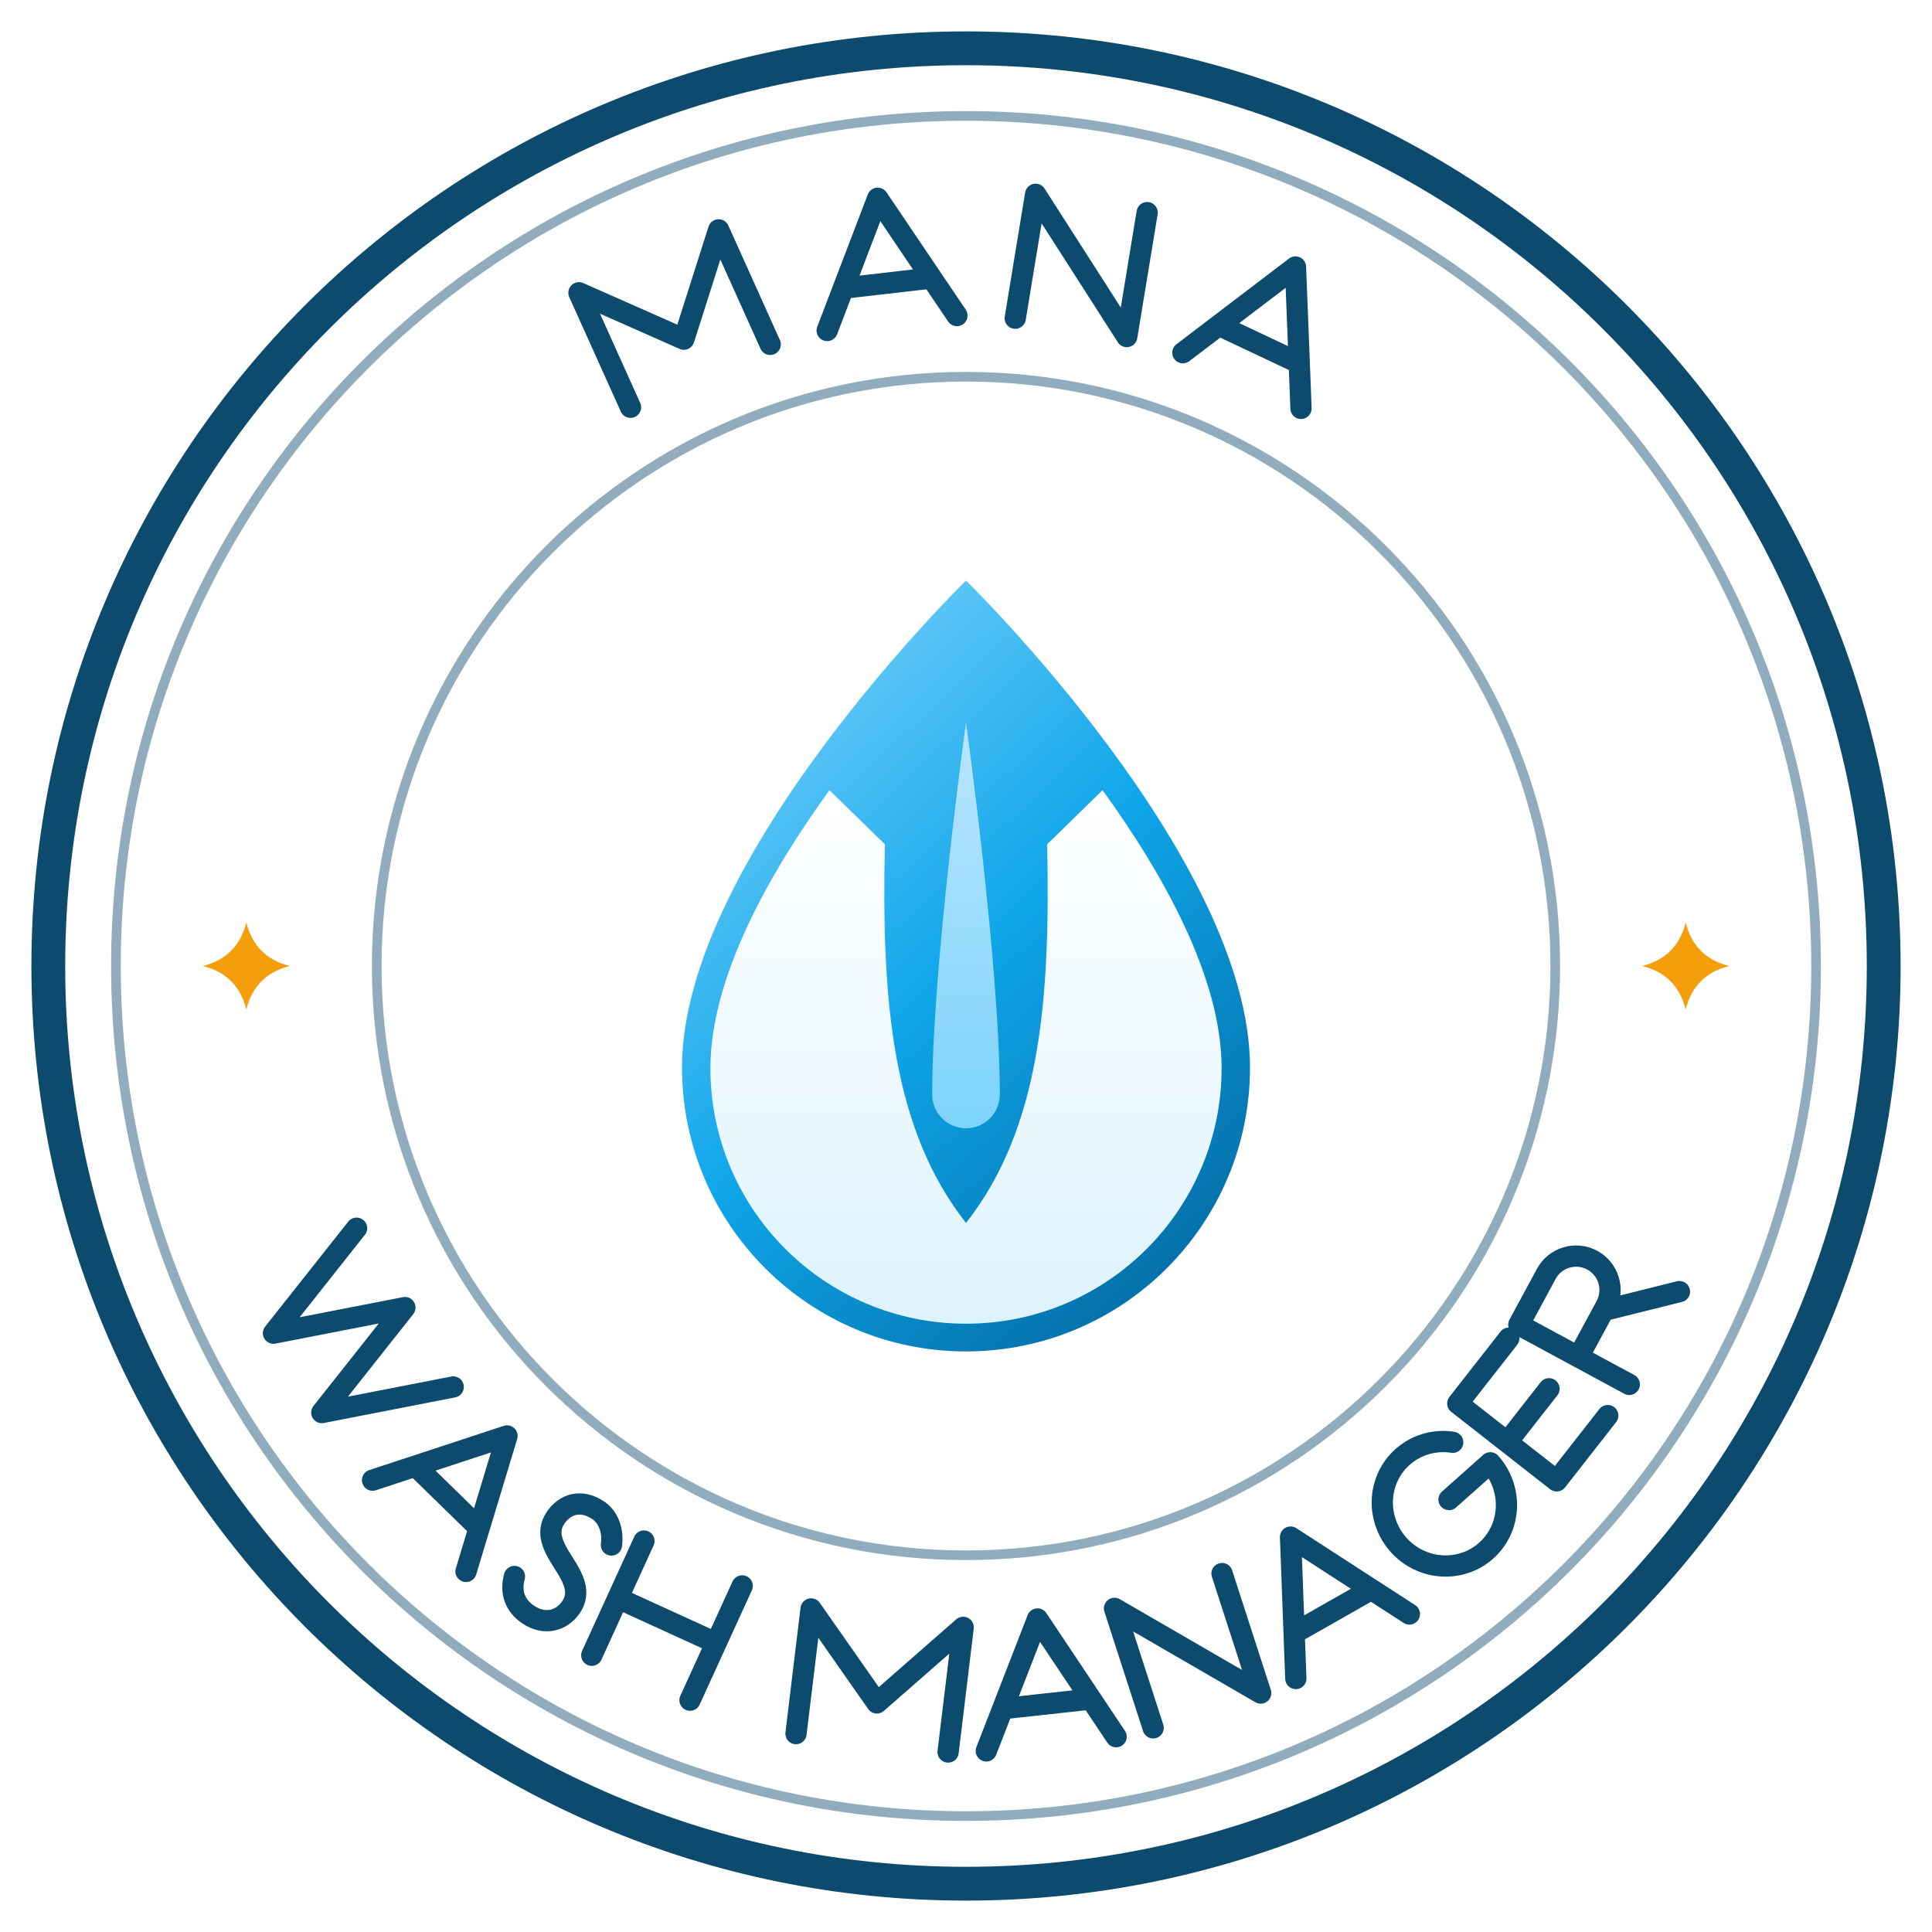
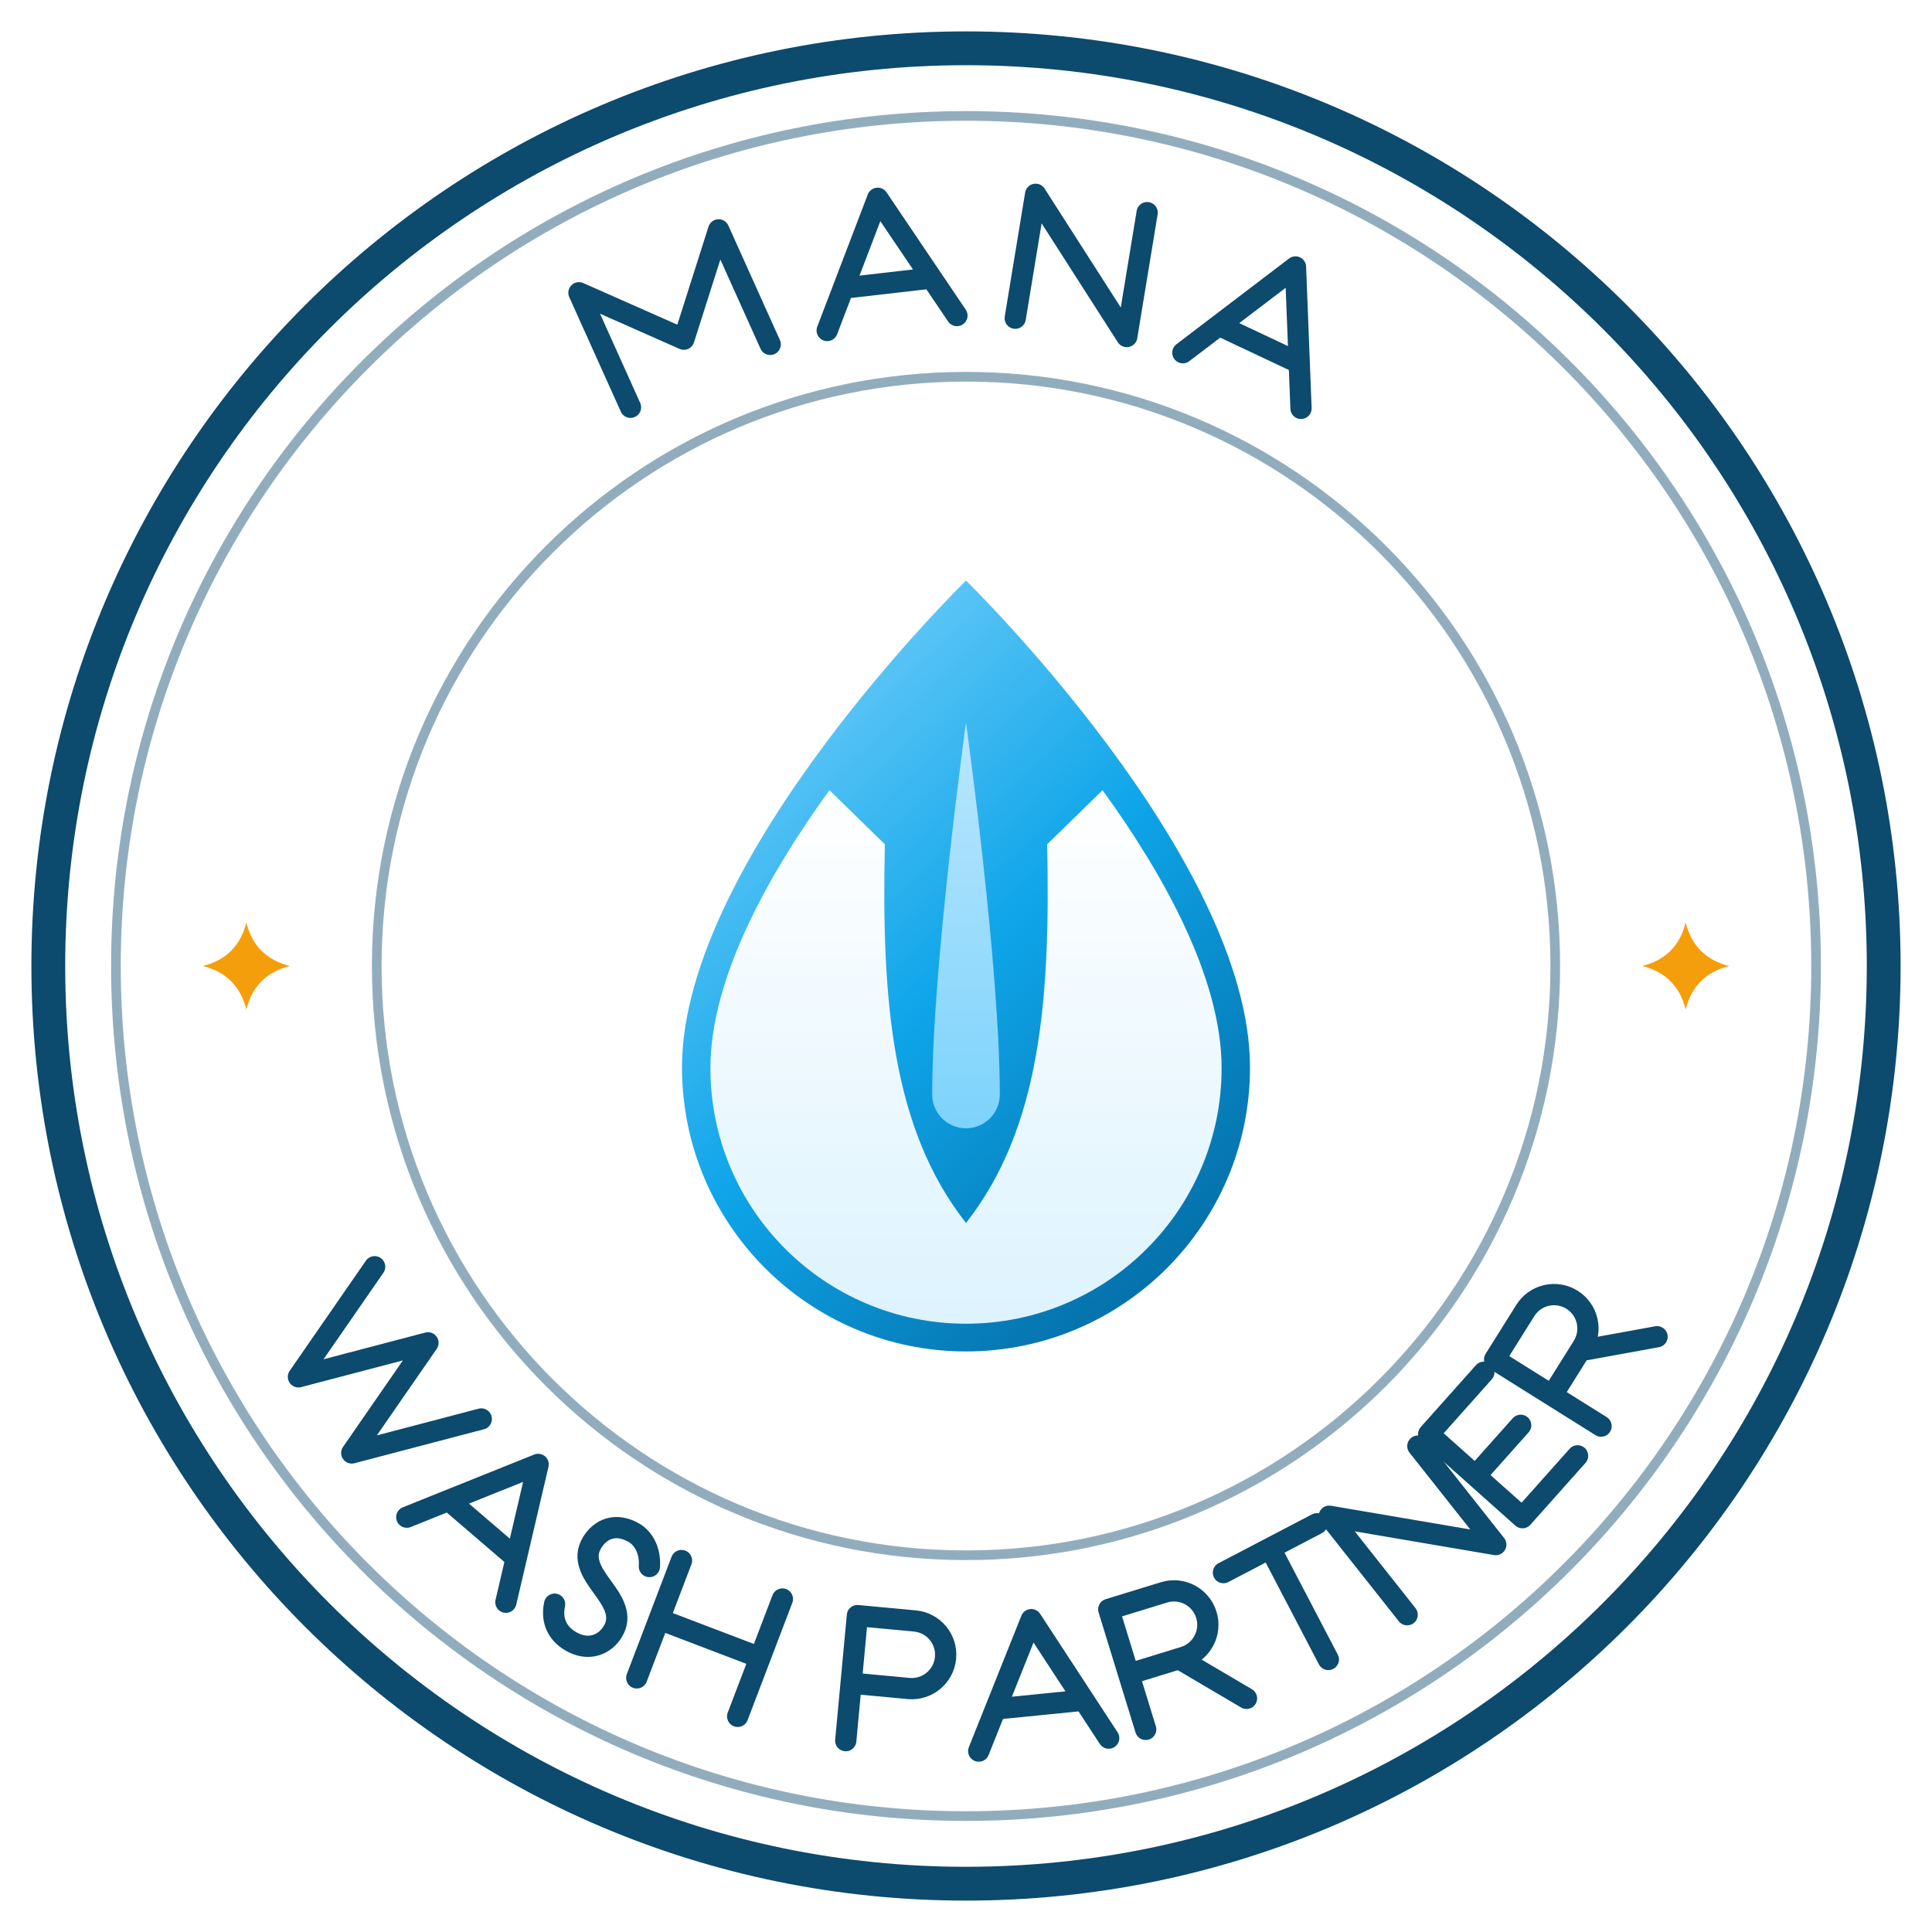
- <svg xmlns="http://www.w3.org/2000/svg" viewBox="0 0 400 400" width="400" height="400" role="img" aria-label="MANA Wash Manager badge">
+ <svg xmlns="http://www.w3.org/2000/svg" viewBox="0 0 400 400" width="400" height="400" role="img" aria-label="Mana Wash Partner badge">
  <defs>
    <linearGradient id="b-drop" x1="0.15" y1="0" x2="0.85" y2="1">
      <stop offset="0" stop-color="#7DD3FC" />
      <stop offset="0.5" stop-color="#0EA5E9" />
      <stop offset="1" stop-color="#0369A1" />
    </linearGradient>
    <linearGradient id="b-shell" x1="0" y1="0" x2="0" y2="1">
      <stop offset="0" stop-color="#FFFFFF" />
      <stop offset="1" stop-color="#DDF3FE" />
    </linearGradient>
    <linearGradient id="b-core" x1="0" y1="0" x2="0" y2="1">
      <stop offset="0" stop-color="#BAE6FD" />
      <stop offset="1" stop-color="#7DD3FC" />
    </linearGradient>
  </defs>
  <circle cx="200" cy="200" r="190" fill="none" stroke="#0C4A6E" stroke-width="7" />
  <circle cx="200" cy="200" r="176" fill="none" stroke="#0C4A6E" stroke-opacity="0.45" stroke-width="2" />
  <circle cx="200" cy="200" r="122" fill="none" stroke="#0C4A6E" stroke-opacity="0.45" stroke-width="2" />
  <g fill="none" stroke="#0C4A6E" stroke-width="16.92" stroke-linecap="round" stroke-linejoin="round">
    <path d="M0 100V0L61 68L122 0V100" transform="translate(145 77.81) rotate(-24.24) translate(-15.86 -26) scale(0.26)" />
    <path d="M0 100L52 0L104 100M18 68H86" transform="translate(184.69 66.88) rotate(-6.56) translate(-13.52 -26) scale(0.26)" />
    <path d="M0 100V0L90 100V0" transform="translate(221.74 67.78) rotate(9.34) translate(-11.7 -26) scale(0.26)" />
    <path d="M0 100L52 0L104 100M18 68H86" transform="translate(257.13 78.79) rotate(25.24) translate(-13.52 -26) scale(0.26)" />
-     <path d="M0 0L37 100L74 0L111 100L148 0" transform="translate(61.62 284.24) rotate(58.67) translate(-19.24 -26) scale(0.26)" />
-     <path d="M0 100L52 0L104 100M18 68H86" transform="translate(86.81 315.9) rotate(44.32) translate(-13.52 -26) scale(0.26)" />
-     <path d="M54 17C48 5 38 0 30 0C13 0 5 11 5 24C5 38 16 44 30 50C44 56 55 62 55 76C55 89 46 100 30 100C17 100 8 93 4 81" transform="translate(109.35 334.27) rotate(34.02) translate(-7.8 -26) scale(0.26)" />
-     <path d="M0 0V100M86 0V100M0 50H86" transform="translate(132.69 347.35) rotate(24.55) translate(-11.18 -26) scale(0.26)" />
-     <path d="M0 100V0L61 68L122 0V100" transform="translate(180.55 360.83) rotate(6.9) translate(-15.86 -26) scale(0.26)" />
-     <path d="M0 100L52 0L104 100M18 68H86" transform="translate(217.64 361.04) rotate(-6.25) translate(-13.52 -26) scale(0.26)" />
-     <path d="M0 100V0L90 100V0" transform="translate(249.88 354.13) rotate(-17.93) translate(-11.7 -26) scale(0.26)" />
-     <path d="M0 100L52 0L104 100M18 68H86" transform="translate(280.04 340.84) rotate(-29.61) translate(-13.52 -26) scale(0.26)" />
-     <path d="M86.5 17.9A49 50 0 1 0 98 50H54" transform="translate(307.67 321.04) rotate(-41.66) translate(-12.74 -26) scale(0.26)" />
-     <path d="M66 0H0V100H66M0 50H54" transform="translate(327.58 299.84) rotate(-51.96) translate(-8.58 -26) scale(0.26)" />
-     <path d="M0 100V0H46A27 27 0 0 1 46 54H0M42 54L84 100" transform="translate(342.52 277.02) rotate(-61.61) translate(-10.92 -26) scale(0.26)" />
+     <path d="M0 0L37 100L74 0L111 100L148 0" transform="translate(67.31 292.94) rotate(54.99) translate(-19.24 -26) scale(0.26)" />
+     <path d="M0 100L52 0L104 100M18 68H86" transform="translate(94.48 322.92) rotate(40.64) translate(-13.52 -26) scale(0.26)" />
+     <path d="M54 17C48 5 38 0 30 0C13 0 5 11 5 24C5 38 16 44 30 50C44 56 55 62 55 76C55 89 46 100 30 100C17 100 8 93 4 81" transform="translate(118.16 339.81) rotate(30.35) translate(-7.8 -26) scale(0.26)" />
+     <path d="M0 0V100M86 0V100M0 50H86" transform="translate(142.28 351.37) rotate(20.87) translate(-11.18 -26) scale(0.26)" />
+     <path d="M0 100V0H46A27 27 0 0 1 46 54H0" transform="translate(184.94 361.3) rotate(5.33) translate(-9.88 -26) scale(0.26)" />
+     <path d="M0 100L52 0L104 100M18 68H86" transform="translate(216.09 361.2) rotate(-5.7) translate(-13.52 -26) scale(0.26)" />
+     <path d="M0 100V0H46A27 27 0 0 1 46 54H0M42 54L84 100" transform="translate(247.64 354.84) rotate(-17.1) translate(-10.92 -26) scale(0.26)" />
+     <path d="M0 0H84M42 0V100" transform="translate(275.02 343.58) rotate(-27.59) translate(-10.92 -26) scale(0.26)" />
+     <path d="M0 100V0L90 100V0" transform="translate(300.51 327.05) rotate(-38.35) translate(-11.7 -26) scale(0.26)" />
+     <path d="M66 0H0V100H66M0 50H54" transform="translate(320.91 307.82) rotate(-48.28) translate(-8.58 -26) scale(0.26)" />
+     <path d="M0 100V0H46A27 27 0 0 1 46 54H0M42 54L84 100" transform="translate(337.28 286.01) rotate(-57.93) translate(-10.92 -26) scale(0.26)" />
  </g>
  <path d="M51 191Q52.8 198.2 60 200Q52.8 201.8 51 209Q49.2 201.8 42 200Q49.2 198.2 51 191Z" fill="#F59E0B" />
  <path d="M349 191Q350.8 198.2 358 200Q350.8 201.8 349 209Q347.2 201.8 340 200Q347.2 198.2 349 191Z" fill="#F59E0B" />
  <g transform="translate(110.4 110.4) scale(0.7)">
    <path d="M128 14C128 14 212 96 212 158A84 84 0 0 1 44 158C44 96 128 14 128 14Z" fill="url(#b-drop)" />
    <path d="M87.61 76C69.61 100.85 52.4 131.57 52.4 158.2A75.6 75.6 0 0 0 203.6 158.2C203.6 131.57 186.39 100.85 168.39 76L152 92C153 138 150 176 128 204C106 176 103 138 104 92Z" fill="url(#b-shell)" />
    <path d="M128 56C128 56 118 128 118 166A10 10 0 0 0 138 166C138 128 128 56 128 56Z" fill="url(#b-core)" />
  </g>
</svg>
